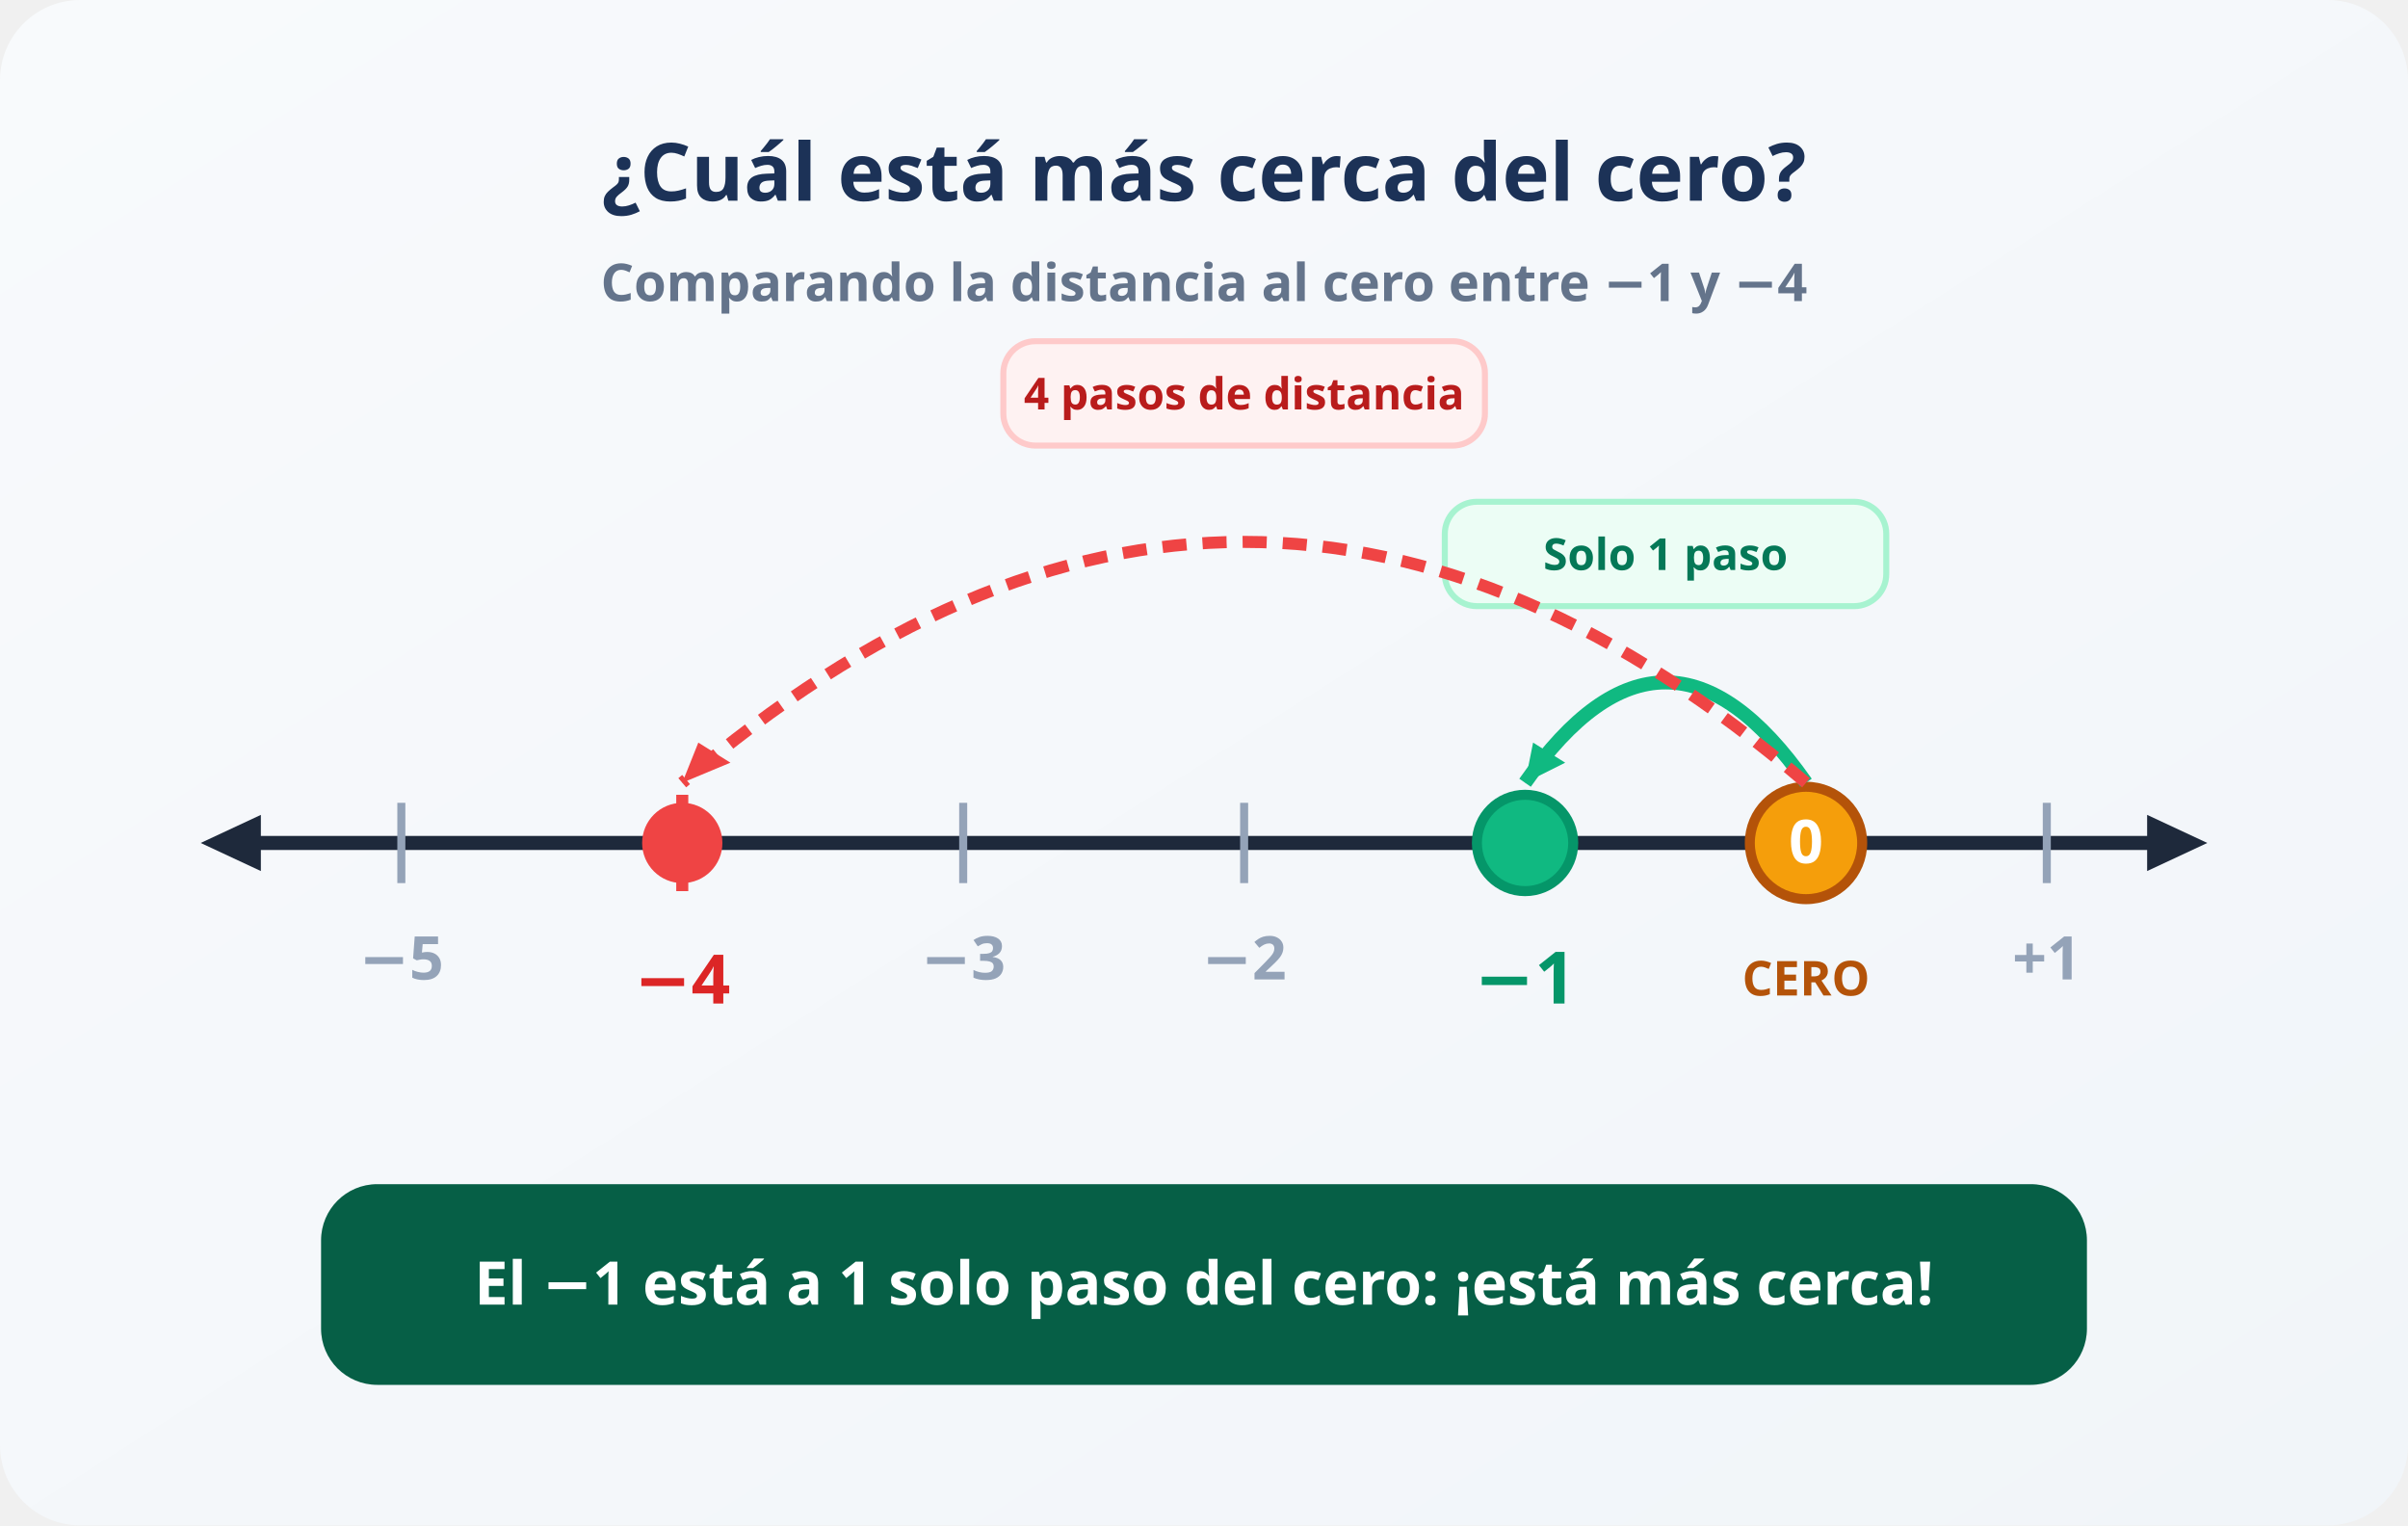
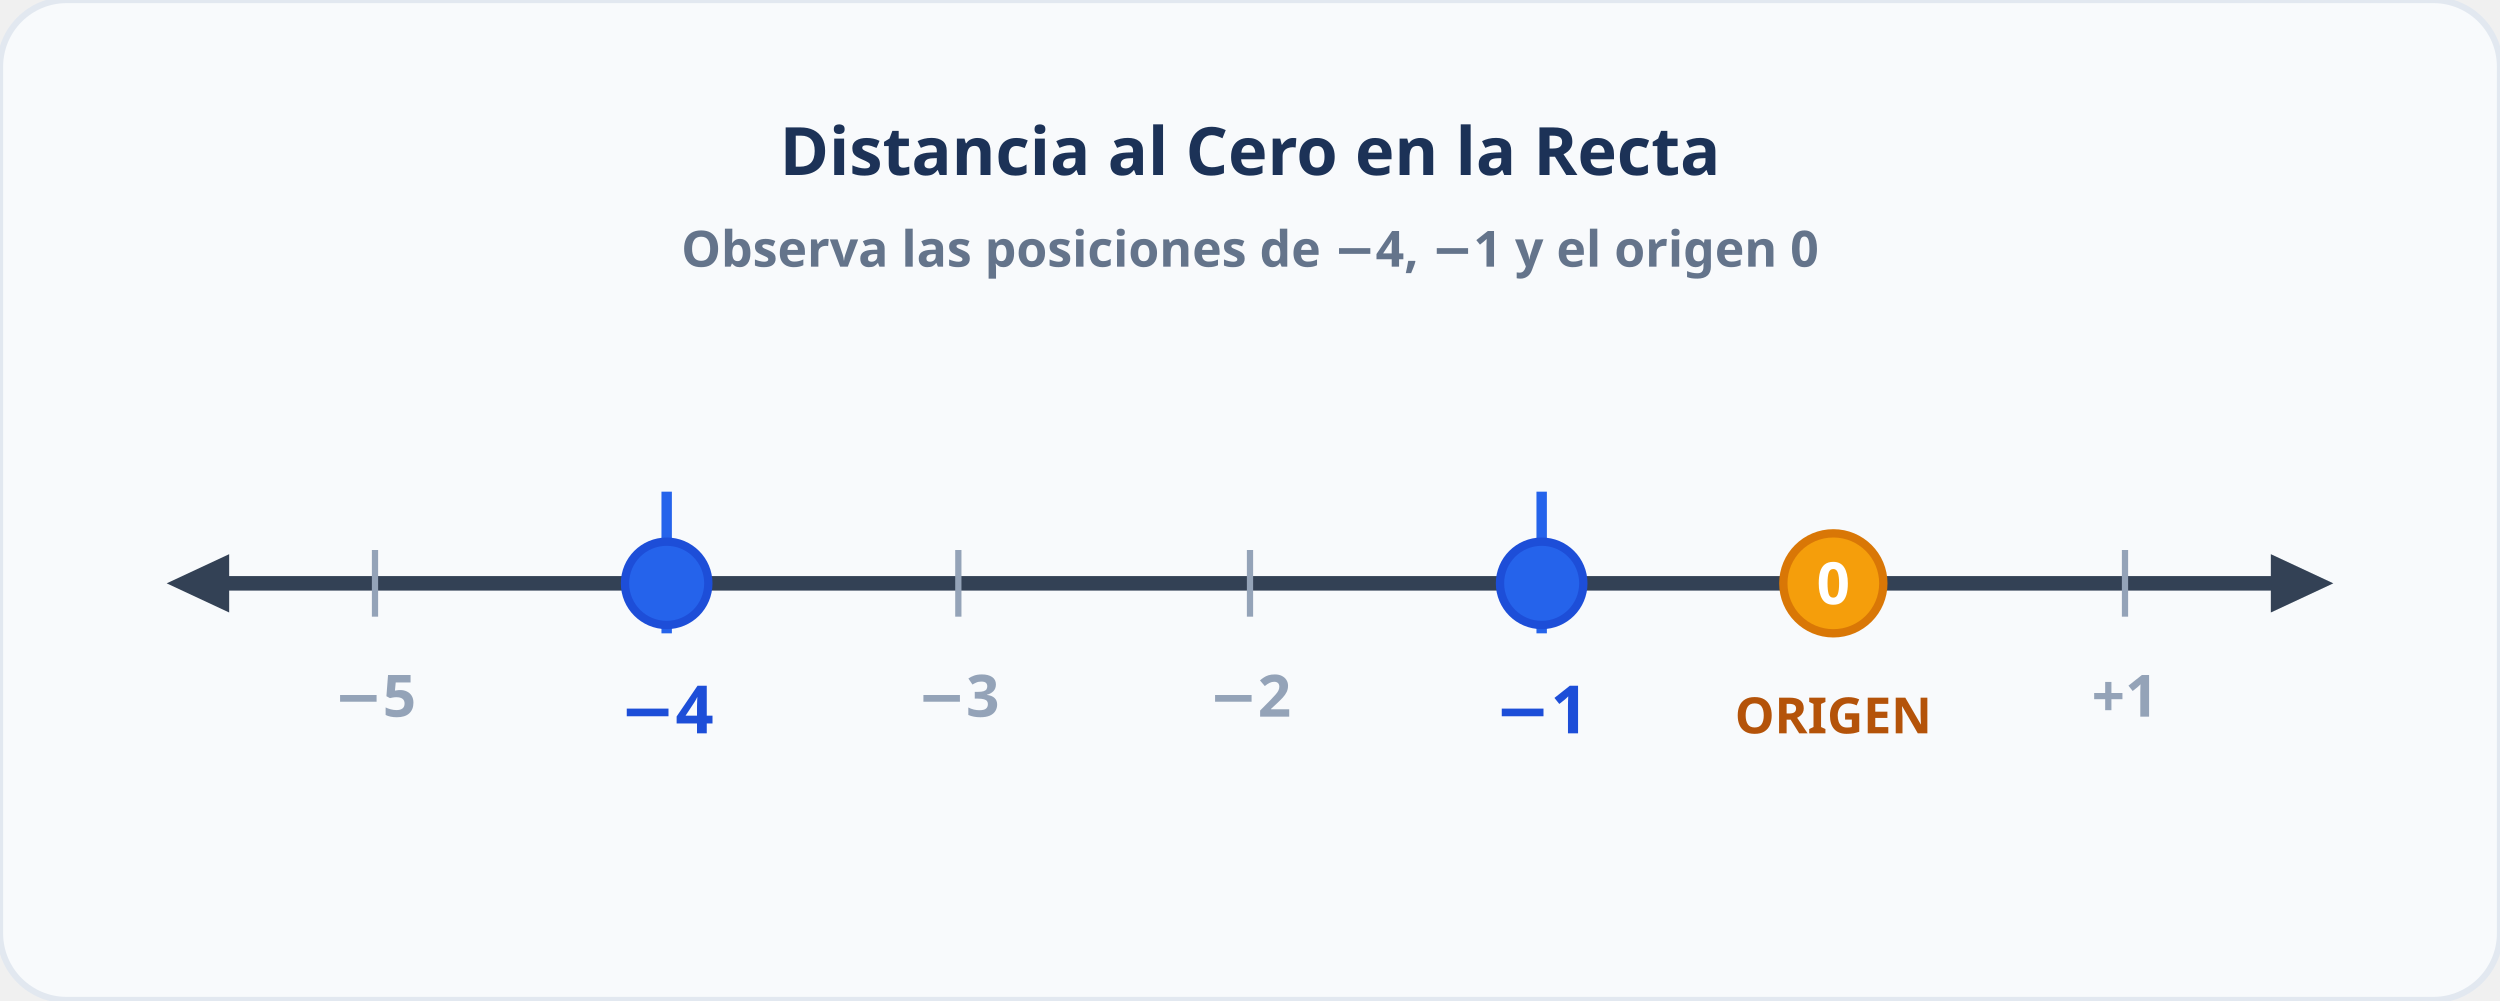
- <svg xmlns="http://www.w3.org/2000/svg" viewBox="0 0 600 380" width="100%" height="100%">
-   <defs>
-     <linearGradient id="bgGrad6" x1="0" y1="0" x2="1" y2="1">
-       <stop offset="0%" stop-color="#F8FAFC" />
-       <stop offset="100%" stop-color="#F1F5F9" />
-     </linearGradient>
-   </defs>
-   <rect x="0" y="0" width="600" height="380" rx="20" fill="url(#bgGrad6)" />
-   <text x="300" y="50" font-family="Nunito, sans-serif" font-size="20" font-weight="900" fill="#1C3257" text-anchor="middle">¿Cuál está más cerca del cero?</text>
-   <text x="300" y="75" font-family="Nunito, sans-serif" font-size="13" font-weight="700" fill="#64748B" text-anchor="middle">Comparando la distancia al cero entre −1 y −4</text>
-   <line x1="60" y1="210" x2="540" y2="210" stroke="#1E293B" stroke-width="3.5" />
-   <polygon points="50,210 65,203 65,217" fill="#1E293B" />
-   <polygon points="550,210 535,203 535,217" fill="#1E293B" />
-   <line x1="100" y1="200" x2="100" y2="220" stroke="#94A3B8" stroke-width="2" />
-   <text x="100" y="244" font-family="Nunito, sans-serif" font-size="15" font-weight="700" fill="#94A3B8" text-anchor="middle">−5</text>
-   <circle cx="170" cy="210" r="10" fill="#EF4444" />
-   <line x1="170" y1="198" x2="170" y2="222" stroke="#EF4444" stroke-width="3" />
-   <text x="170" y="250" font-family="Nunito, sans-serif" font-size="17" font-weight="900" fill="#DC2626" text-anchor="middle">−4</text>
-   <line x1="240" y1="200" x2="240" y2="220" stroke="#94A3B8" stroke-width="2" />
-   <text x="240" y="244" font-family="Nunito, sans-serif" font-size="15" font-weight="700" fill="#94A3B8" text-anchor="middle">−3</text>
-   <line x1="310" y1="200" x2="310" y2="220" stroke="#94A3B8" stroke-width="2" />
-   <text x="310" y="244" font-family="Nunito, sans-serif" font-size="15" font-weight="700" fill="#94A3B8" text-anchor="middle">−2</text>
-   <circle cx="380" cy="210" r="12" fill="#10B981" stroke="#059669" stroke-width="2.5" />
-   <text x="380" y="250" font-family="Nunito, sans-serif" font-size="18" font-weight="900" fill="#059669" text-anchor="middle">−1</text>
-   <circle cx="450" cy="210" r="14" fill="#F59E0B" stroke="#B45309" stroke-width="2.5" />
-   <text x="450" y="215" font-family="Nunito, sans-serif" font-size="15" font-weight="900" fill="#FFFFFF" text-anchor="middle">0</text>
-   <text x="450" y="248" font-family="Nunito, sans-serif" font-size="12" font-weight="800" fill="#B45309" text-anchor="middle">CERO</text>
-   <line x1="510" y1="200" x2="510" y2="220" stroke="#94A3B8" stroke-width="2" />
-   <text x="510" y="244" font-family="Nunito, sans-serif" font-size="15" font-weight="700" fill="#94A3B8" text-anchor="middle">+1</text>
-   <path d="M450,195 Q415,145 380,195" fill="none" stroke="#10B981" stroke-width="3.5" />
-   <polygon points="380,195 382,185 390,190" fill="#10B981" />
-   <rect x="360" y="125" width="110" height="26" rx="8" fill="#ECFDF5" stroke="#A7F3D0" stroke-width="1.5" />
-   <text x="415" y="142" font-family="Nunito, sans-serif" font-size="11" font-weight="800" fill="#047857" text-anchor="middle">Solo 1 paso</text>
-   <path d="M450,195 Q310,75 170,195" fill="none" stroke="#EF4444" stroke-width="3" stroke-dasharray="6,4" />
-   <polygon points="170,195 174,185 182,190" fill="#EF4444" />
-   <rect x="250" y="85" width="120" height="26" rx="8" fill="#FEF2F2" stroke="#FECACA" stroke-width="1.5" />
-   <text x="310" y="102" font-family="Nunito, sans-serif" font-size="11" font-weight="800" fill="#B91C1C" text-anchor="middle">4 pasos de distancia</text>
-   <rect x="80" y="295" width="440" height="50" rx="14" fill="#065F46" />
-   <text x="300" y="325" font-family="Nunito, sans-serif" font-size="15" font-weight="900" fill="#FFFFFF" text-anchor="middle">El −1 está a 1 solo paso del cero: ¡está más cerca!</text>
+ <svg xmlns="http://www.w3.org/2000/svg" viewBox="0 0 600 240" width="100%" height="100%">
+   <rect x="0" y="0" width="600" height="240" rx="16" fill="#F8FAFC" stroke="#E2E8F0" stroke-width="1.5" />
+   <text x="300" y="42" font-family="Nunito, sans-serif" font-size="16" font-weight="800" fill="#1C3257" text-anchor="middle">Distancia al Cero en la Recta</text>
+   <text x="300" y="64" font-family="Nunito, sans-serif" font-size="12" font-weight="600" fill="#64748B" text-anchor="middle">Observa las posiciones de −4, −1 y el origen 0</text>
+   <line x1="50" y1="140" x2="550" y2="140" stroke="#334155" stroke-width="3.5" stroke-linecap="round" />
+   <polygon points="40,140 55,133 55,147" fill="#334155" />
+   <polygon points="560,140 545,133 545,147" fill="#334155" />
+   <line x1="90" y1="132" x2="90" y2="148" stroke="#94A3B8" stroke-width="1.5" />
+   <text x="90" y="172" font-family="Nunito, sans-serif" font-size="14" font-weight="600" fill="#94A3B8" text-anchor="middle">−5</text>
+   <line x1="230" y1="132" x2="230" y2="148" stroke="#94A3B8" stroke-width="1.5" />
+   <text x="230" y="172" font-family="Nunito, sans-serif" font-size="14" font-weight="600" fill="#94A3B8" text-anchor="middle">−3</text>
+   <line x1="300" y1="132" x2="300" y2="148" stroke="#94A3B8" stroke-width="1.5" />
+   <text x="300" y="172" font-family="Nunito, sans-serif" font-size="14" font-weight="600" fill="#94A3B8" text-anchor="middle">−2</text>
+   <line x1="510" y1="132" x2="510" y2="148" stroke="#94A3B8" stroke-width="1.5" />
+   <text x="510" y="172" font-family="Nunito, sans-serif" font-size="14" font-weight="600" fill="#94A3B8" text-anchor="middle">+1</text>
+   <line x1="160" y1="118" x2="160" y2="152" stroke="#2563EB" stroke-width="2.5" />
+   <circle cx="160" cy="140" r="10" fill="#2563EB" stroke="#1D4ED8" stroke-width="2" />
+   <text x="160" y="176" font-family="Nunito, sans-serif" font-size="16" font-weight="900" fill="#1D4ED8" text-anchor="middle">−4</text>
+   <line x1="370" y1="118" x2="370" y2="152" stroke="#2563EB" stroke-width="2.5" />
+   <circle cx="370" cy="140" r="10" fill="#2563EB" stroke="#1D4ED8" stroke-width="2" />
+   <text x="370" y="176" font-family="Nunito, sans-serif" font-size="16" font-weight="900" fill="#1D4ED8" text-anchor="middle">−1</text>
+   <circle cx="440" cy="140" r="12" fill="#F59E0B" stroke="#D97706" stroke-width="2" />
+   <text x="440" y="145" font-family="Nunito, sans-serif" font-size="14" font-weight="900" fill="#FFFFFF" text-anchor="middle">0</text>
+   <text x="440" y="176" font-family="Nunito, sans-serif" font-size="12" font-weight="800" fill="#B45309" text-anchor="middle">ORIGEN</text>
</svg>
